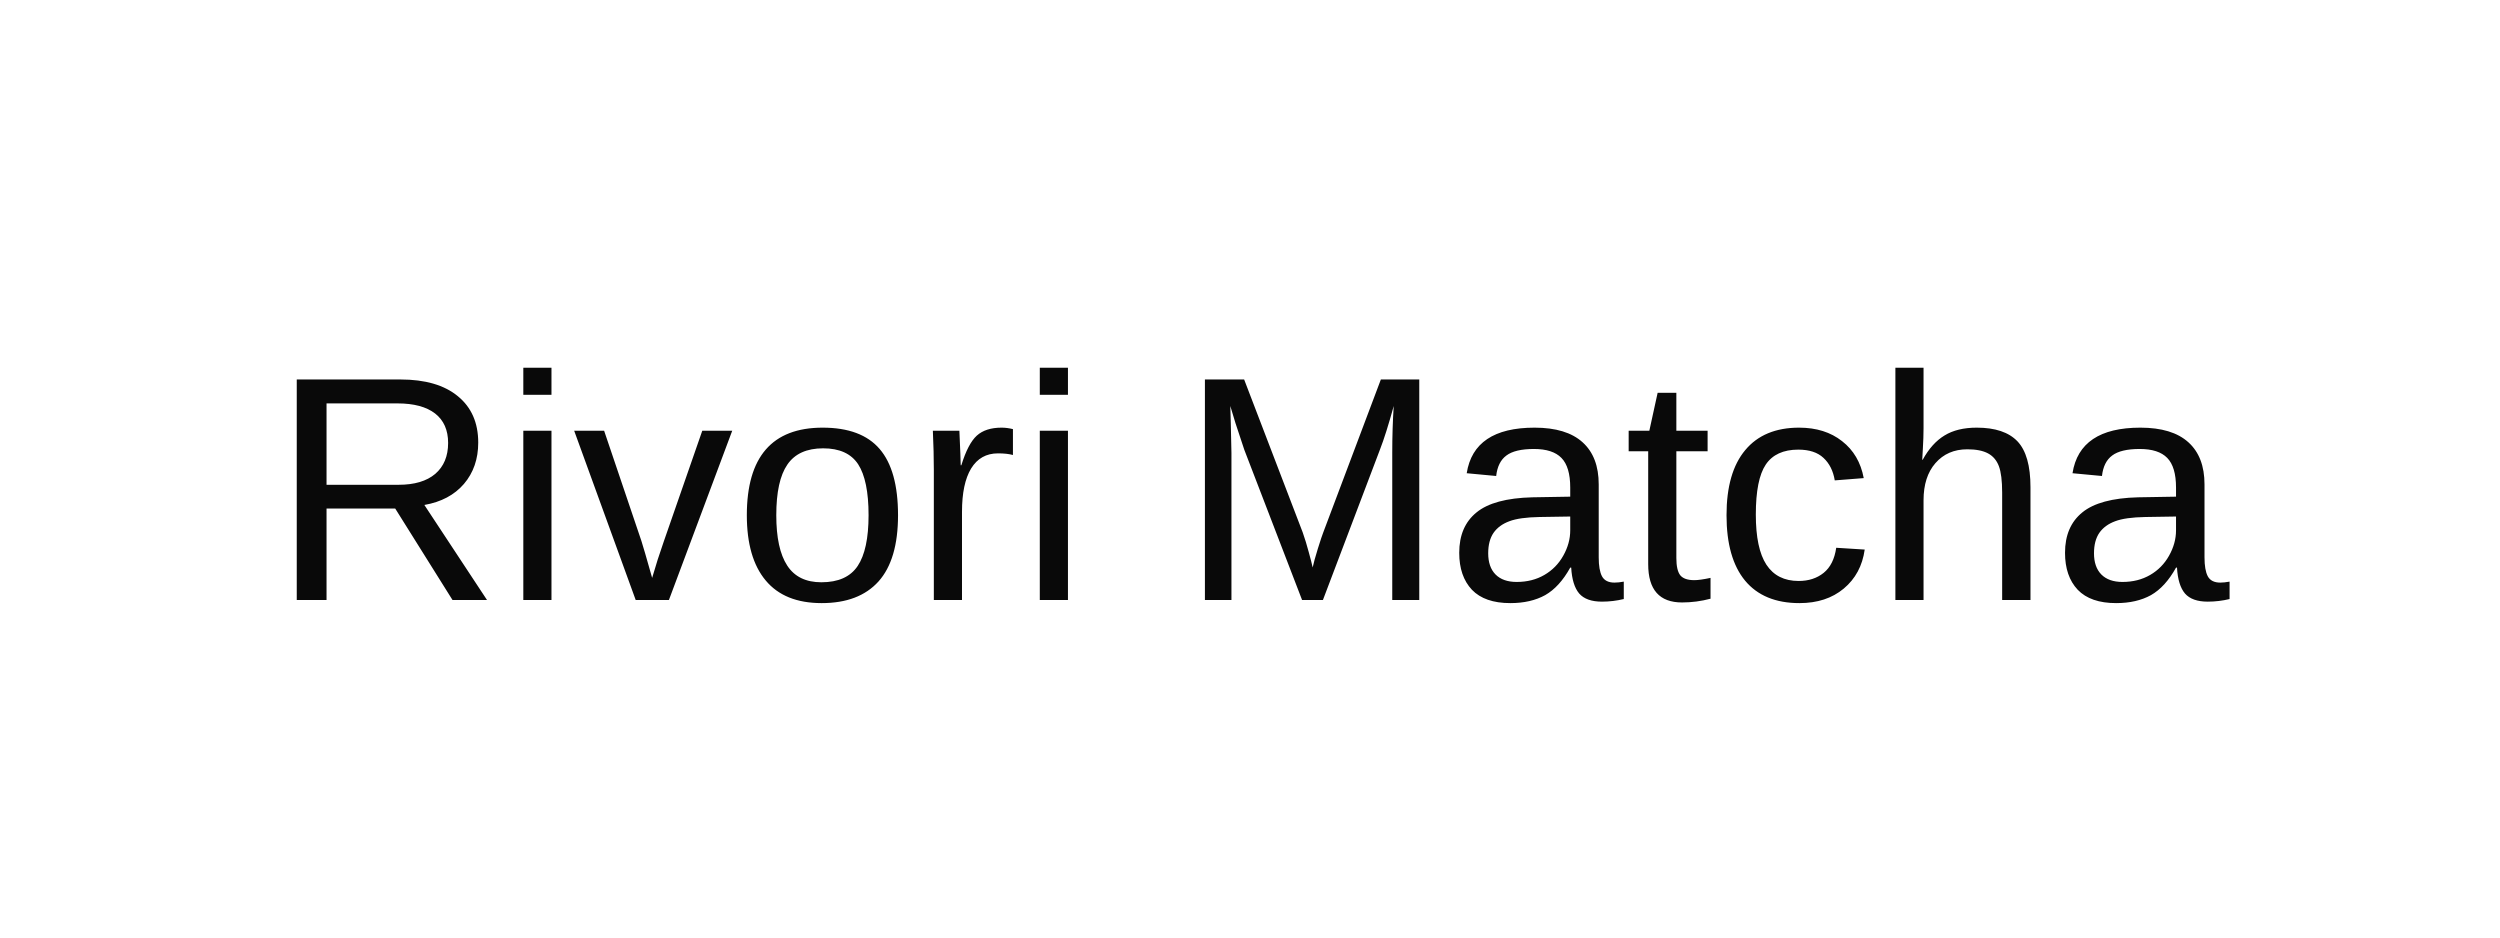
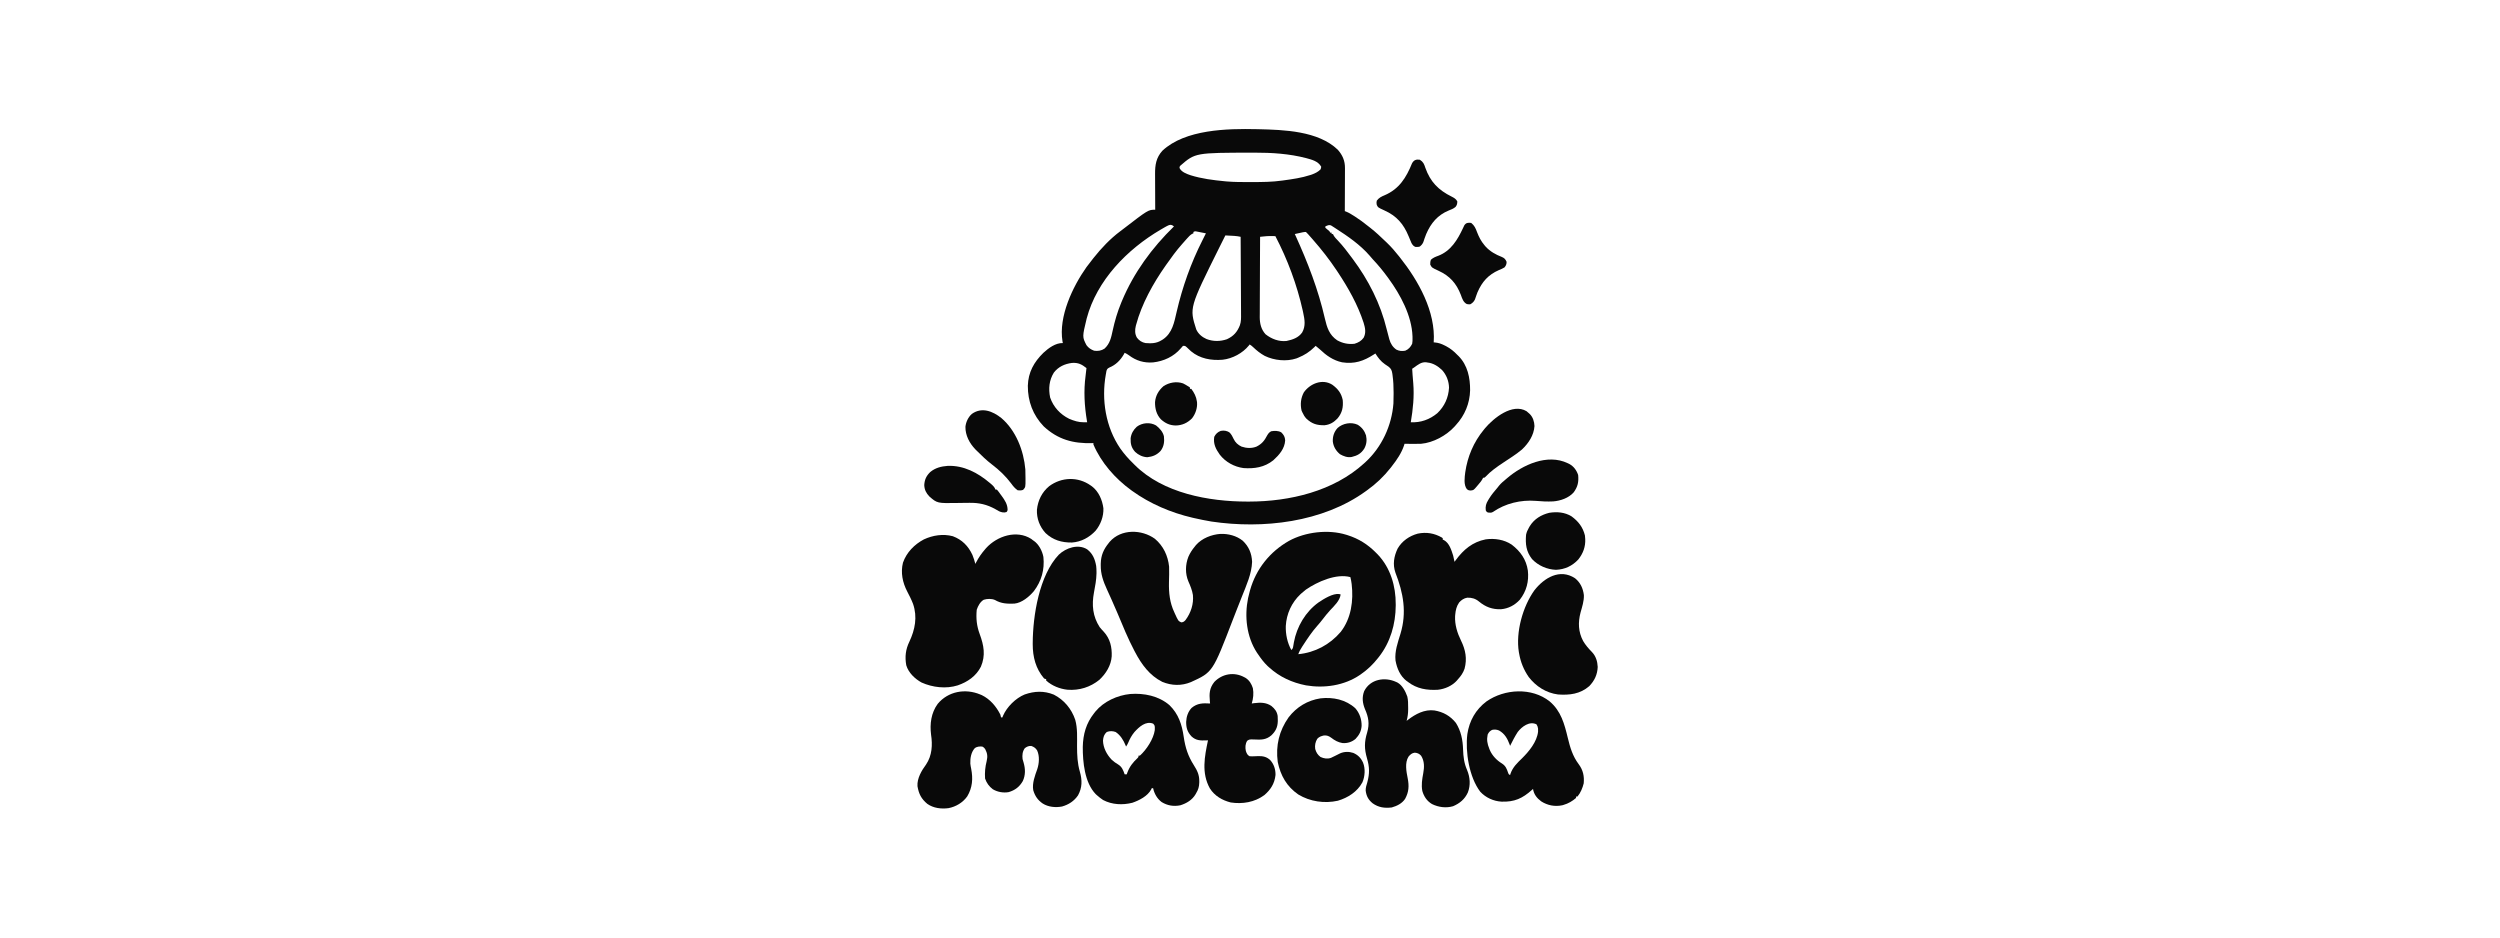
- <svg xmlns="http://www.w3.org/2000/svg" width="240" height="90" viewBox="0 0 240 90">
-   <text x="120.0" y="57.6" text-anchor="middle" fill="#090909" font-family="Arial,sans-serif" font-size="30.769" font-weight="500">Rivori Matcha</text>
+ <svg xmlns="http://www.w3.org/2000/svg" width="240" height="90" viewBox="0 0 240 90" role="img" aria-label="Rivori Matcha">
+   <g transform="translate(86.233,12.000) scale(0.06667)">
+     <path d="M0 0 C0.85 0.02 1.71 0.04 2.59 0.05 C39.18 0.93 88.74 2.45 116.91 29.64 C123.8 37.42 127.35 45.74 127.23 56.13 C127.23 56.8 127.23 57.48 127.23 58.17 C127.23 60.37 127.21 62.58 127.2 64.78 C127.19 66.31 127.19 67.85 127.19 69.39 C127.18 73.41 127.16 77.44 127.14 81.47 C127.12 85.58 127.11 89.7 127.1 93.81 C127.08 101.88 127.04 109.94 127 118 C127.79 118.31 128.57 118.62 129.39 118.94 C133.02 120.41 136.19 122.42 139.5 124.5 C140.2 124.94 140.91 125.38 141.63 125.84 C147.9 129.83 153.78 134.21 159.57 138.86 C160.87 139.9 162.18 140.91 163.5 141.91 C171.48 148.08 178.72 155.04 186 162 C186.25 162.24 186.25 162.24 187.5 163.43 C193.88 169.54 199.56 176.07 205 183 C205.4 183.5 205.79 184 206.2 184.51 C232.91 218.09 258.11 262.73 255 307 C255.49 307.03 255.97 307.06 256.47 307.1 C261.87 307.59 266.08 309.03 270.88 311.5 C271.57 311.85 272.26 312.21 272.98 312.57 C279.24 315.89 284.09 319.87 289 325 C289.62 325.59 290.24 326.18 290.88 326.79 C303.91 340.05 307.53 358.15 307.42 376 C306.95 394.81 299.79 412.1 287 426 C286.25 426.84 285.5 427.68 284.73 428.55 C273.01 441.26 254.36 451.43 237 453 C229 453.32 221 453.19 213 453 C212.74 453.84 212.49 454.68 212.23 455.55 C208.63 466.31 201.95 476.16 195 485 C194.34 485.87 193.67 486.74 192.99 487.63 C183.2 500.06 171.89 510.85 159 520 C158.73 520.2 158.73 520.2 157.38 521.18 C95.26 566.27 9.07 576.02 -65 565 C-73.39 563.61 -81.71 561.89 -90 560 C-90.85 559.81 -91.7 559.61 -92.58 559.41 C-123.2 552.29 -153.43 539.42 -179 521 C-179.53 520.62 -180.05 520.24 -180.6 519.85 C-203.45 503.26 -223.88 480.25 -235 454 C-235 453.34 -235 452.68 -235 452 C-235.57 452.02 -236.14 452.04 -236.73 452.06 C-264.08 452.93 -286.19 446.89 -306.56 427.94 C-322.08 411.77 -329.57 391.73 -329.42 369.47 C-328.85 350.06 -320.64 335.41 -307 322.04 C-299.72 315.31 -289.39 307.59 -279 308 C-279.17 307.18 -279.34 306.36 -279.52 305.52 C-285.39 269.94 -264.86 226.74 -245.02 198.72 C-242.12 194.73 -239.08 190.85 -236 187 C-235.57 186.46 -235.15 185.91 -234.71 185.36 C-223.77 171.52 -210.73 157.76 -196.59 147.19 C-195.39 146.29 -194.2 145.39 -193.02 144.48 C-156.01 116 -156.01 116 -146 116 C-146 115.22 -146.01 114.43 -146.01 113.62 C-146.05 106.21 -146.08 98.8 -146.1 91.38 C-146.11 87.57 -146.13 83.76 -146.15 79.95 C-146.17 76.26 -146.18 72.58 -146.19 68.9 C-146.19 67.5 -146.2 66.1 -146.21 64.7 C-146.31 51.67 -144.76 41.01 -135.62 31 C-102.82 0.27 -42.19 -0.94 0 0 Z M-109.81 52.56 C-111 54 -111 54 -111 55.94 C-108.16 61.8 -100.88 64.33 -95.08 66.35 C-79.24 71.3 -62.47 73.42 -46 75 C-45.5 75.05 -45.5 75.05 -42.96 75.29 C-31.84 76.22 -20.71 76.2 -9.56 76.19 C-9.05 76.19 -9.05 76.19 -6.45 76.18 C8.13 76.16 22.54 76.06 37 74 C37.56 73.92 38.13 73.84 38.71 73.76 C51.76 71.96 64.89 70.13 77.44 66 C78.12 65.78 78.81 65.55 79.51 65.32 C84.06 63.68 88.56 61.48 92 58 C92.8 56.02 92.8 56.02 93 54 C88.42 46.03 79.72 43.99 71.36 41.68 C46.86 35.31 21.89 33.78 -3.31 33.81 C-4.18 33.81 -5.06 33.81 -5.95 33.81 C-88.24 33.97 -88.24 33.97 -109.81 52.56 Z M-130.28 140.13 C-131.11 140.6 -131.95 141.07 -132.8 141.56 C-133.69 142.07 -134.58 142.59 -135.5 143.12 C-136.42 143.66 -137.35 144.19 -138.3 144.74 C-186.24 172.9 -230.08 217.49 -244.69 272.6 C-251.09 299.13 -251.09 299.13 -245 311 C-242.21 314.95 -238.49 317.33 -234 319 C-228.57 319.81 -223.61 319.06 -219 316 C-211.16 308.88 -209.37 299.82 -207.24 289.91 C-204.25 276.15 -200.4 263.04 -195 250 C-194.66 249.17 -194.31 248.34 -193.96 247.48 C-176.77 206.39 -150.7 170.96 -119 140 C-120.68 138.66 -121.77 138.03 -123.92 137.74 C-126.45 138.06 -128.06 138.88 -130.28 140.13 Z M99 140 C99 140.66 99 141.32 99 142 C100.28 143.22 100.28 143.22 101.94 144.5 C104.9 146.8 104.9 146.8 106 149 C106.66 149 107.32 149 108 149 C108 149.66 108 150.32 108 151 C108.66 151 109.32 151 110 151 C110.22 151.54 110.44 152.09 110.67 152.64 C112.45 155.79 114.81 158.1 117.31 160.69 C124.52 168.31 130.77 176.57 137 185 C137.44 185.59 137.88 186.18 138.33 186.78 C161.13 217.28 178.43 251.32 187.36 288.37 C188.35 292.44 189.43 296.47 190.56 300.5 C190.74 301.16 190.91 301.83 191.09 302.51 C192.83 308.62 195.94 313.81 201.25 317.44 C205.41 319.53 209.44 319.81 214 319 C218.66 317.16 221.88 313.5 224 309 C224.56 306.21 224.57 303.53 224.5 300.69 C224.49 299.9 224.47 299.11 224.46 298.29 C223.44 268.69 207.11 238.4 190 215 C189.5 214.31 189 213.62 188.48 212.92 C181.84 203.88 174.86 195.35 167.14 187.23 C165.59 185.56 164.14 183.81 162.69 182.06 C148.88 166.21 131.52 154.32 114 143 C113.26 142.52 112.51 142.03 111.75 141.53 C111.39 141.3 111.39 141.3 109.58 140.14 C108.94 139.73 108.3 139.32 107.64 138.89 C104.43 137.14 102.16 138.67 99 140 Z M-91 148 C-91 148.66 -91 149.32 -91 150 C-91.56 150.22 -92.11 150.44 -92.68 150.67 C-95.7 152.4 -97.78 154.74 -100.06 157.31 C-100.3 157.58 -100.3 157.58 -101.52 158.93 C-103.02 160.61 -104.51 162.31 -106 164 C-106.45 164.51 -106.91 165.02 -107.37 165.55 C-115.62 174.85 -122.88 184.82 -130 195 C-130.44 195.63 -130.88 196.25 -131.34 196.9 C-148.9 221.88 -165.51 251.74 -173.44 281.44 C-173.61 282.08 -173.79 282.72 -173.97 283.37 C-175.4 289.19 -175.4 294.97 -172.31 300.25 C-169.21 304.39 -165.11 307.05 -160 308 C-151.54 308.64 -144.42 308.6 -137 304 C-136.66 303.79 -136.66 303.79 -134.92 302.75 C-121.31 293.61 -118.6 278.11 -115.17 263.17 C-106.84 227.21 -94.69 192.94 -78 160 C-77.05 158.1 -76.1 156.21 -75.16 154.31 C-74.44 152.88 -73.72 151.44 -73 150 C-75.62 149.47 -78.25 148.95 -80.88 148.44 C-81.62 148.29 -82.37 148.13 -83.14 147.98 C-83.85 147.84 -84.57 147.7 -85.3 147.56 C-85.96 147.43 -86.62 147.3 -87.3 147.16 C-89 147 -89 147 -91 148 Z M61.88 149.5 C61.55 149.57 61.55 149.57 59.88 149.93 C58.25 150.29 56.63 150.64 55 151 C55.31 151.67 55.61 152.35 55.93 153.04 C73.65 191.93 88.8 231.07 98.33 272.79 C101.29 285.61 104.6 296.21 116 304 C123.95 308.36 131.95 310.04 141 309 C146.42 307.36 150.77 304.96 154.12 300.31 C157.89 293.07 156.32 286.14 154.06 278.69 C145.59 252.7 132.05 228.69 117 206 C116.47 205.2 115.94 204.39 115.39 203.57 C104.92 187.82 93.47 173.2 81 159 C80.52 158.45 80.03 157.89 79.53 157.32 C78.15 155.75 76.77 154.18 75.38 152.62 C74.96 152.15 74.55 151.68 74.12 151.2 C73.12 150.09 72.07 149.04 71 148 C67.88 148 64.91 148.83 61.88 149.5 Z M-45 153 C-47.69 158.32 -50.35 163.66 -53 169 C-53.29 169.59 -53.59 170.17 -53.89 170.78 C-96.84 257.22 -96.84 257.22 -86.94 288.31 C-84.03 294.85 -78.53 299.36 -72.08 302.22 C-62.48 305.82 -52.57 305.84 -42.81 302.5 C-33.21 298.12 -27.83 291.99 -24.07 282.35 C-22.23 277.08 -22.34 271.78 -22.43 266.25 C-22.43 265.03 -22.43 263.81 -22.43 262.58 C-22.43 259.3 -22.46 256.02 -22.49 252.74 C-22.52 249.3 -22.53 245.86 -22.53 242.41 C-22.55 235.91 -22.59 229.41 -22.64 222.91 C-22.7 215.5 -22.72 208.09 -22.75 200.68 C-22.8 185.45 -22.89 170.23 -23 155 C-26.09 154.36 -29.05 153.85 -32.21 153.68 C-32.58 153.66 -32.58 153.66 -34.48 153.56 C-34.87 153.54 -34.87 153.54 -36.81 153.44 C-37.6 153.39 -38.39 153.35 -39.2 153.31 C-41.13 153.2 -43.07 153.1 -45 153 Z M9.77 154.51 C8.88 154.6 7.98 154.69 7.06 154.78 C6.38 154.86 5.7 154.93 5 155 C4.91 171.13 4.84 187.25 4.79 203.38 C4.77 210.86 4.74 218.35 4.7 225.84 C4.66 232.37 4.63 238.9 4.62 245.43 C4.62 248.88 4.61 252.34 4.58 255.79 C4.55 259.05 4.54 262.31 4.55 265.57 C4.55 267.32 4.52 269.07 4.5 270.82 C4.55 279.91 6.56 288.48 12.89 295.33 C21.48 302.13 32.03 306.14 43 305 C51.85 303.1 60.17 300.43 65.59 292.74 C70.83 283.46 69.23 274.31 67.06 264.25 C66.84 263.22 66.62 262.2 66.4 261.14 C58.17 224.21 44.53 187.49 27 154 C25.21 153.97 23.42 153.95 21.62 153.94 C21.13 153.93 21.13 153.93 18.6 153.9 C15.64 153.93 12.72 154.2 9.77 154.51 Z M-10 310 C-10.38 310.5 -10.76 310.99 -11.14 311.5 C-20.11 322.57 -34.76 330.43 -49 332 C-65.27 333.32 -81.59 330.54 -94.43 319.8 C-96.67 317.83 -98.82 315.81 -100.94 313.72 C-103 312 -103 312 -106 312 C-107.54 313.54 -107.54 313.54 -109.19 315.62 C-119.25 327.5 -133.77 334.15 -149.09 335.85 C-162.02 336.88 -173.59 333.41 -183.84 325.59 C-185.83 324.12 -187.76 323.03 -190 322 C-190.37 322.69 -190.73 323.38 -191.11 324.09 C-196.12 332.78 -202.83 339.51 -212.26 343.34 C-215 345 -215 345 -216.21 348 C-216.44 349.19 -216.64 350.37 -216.81 351.56 C-216.92 352.13 -217.03 352.7 -217.14 353.29 C-223.66 389.66 -217.32 429.09 -196.29 459.81 C-190.85 467.49 -184.79 474.49 -178 481 C-177.61 481.4 -177.61 481.4 -175.62 483.41 C-134.72 524.31 -68.89 536.21 -13.38 536.25 C-12.52 536.25 -11.67 536.25 -10.79 536.25 C47.68 536.18 110.82 521.38 155 481 C155.54 480.51 156.09 480.01 156.65 479.5 C180.19 457.88 194.6 426.87 197 395 C197.19 390.4 197.24 385.8 197.25 381.19 C197.25 380.55 197.25 379.92 197.25 379.27 C197.24 370.92 196.93 362.71 195.75 354.44 C195.7 354.03 195.7 354.03 195.42 351.99 C194.66 347.44 193.81 344.91 190 342 C188.27 340.79 186.51 339.6 184.75 338.44 C178.7 334.27 174.95 329.16 171 323 C170.3 323.46 169.6 323.92 168.88 324.39 C154.07 333.97 140.93 338.47 123.04 335.7 C110.13 332.91 100.36 325.88 91 317 C89.03 315.3 87.02 313.65 85 312 C84.37 312.64 83.74 313.28 83.09 313.94 C76.12 320.77 69.02 325.32 60 329 C59.12 329.36 58.24 329.72 57.33 330.09 C42.96 334.91 25.29 333.06 11.76 326.49 C5.44 323.04 0.23 318.86 -4.94 313.92 C-6.58 312.39 -8.09 311.15 -10 310 Z M227 343 C226 343.67 225 344.34 224 345 C224.14 347.25 224.29 349.5 224.44 351.75 C224.48 352.44 224.53 353.12 224.57 353.83 C224.84 357.83 225.17 361.82 225.56 365.81 C227.13 384.72 225.15 403.35 222 422 C236.2 422.83 249.32 418.06 260.25 408.94 C270.62 399.03 276.26 386.55 277.06 372.27 C276.88 362.9 273.33 353.73 266.99 346.8 C261.09 341.24 254.24 336.84 246 336 C245.44 335.9 244.88 335.8 244.31 335.7 C237.27 334.96 232.46 339.1 227 343 Z M-291.96 350.54 C-298.79 361.55 -299.89 373.74 -297.31 386.37 C-292.67 400.02 -282.82 410.64 -270 417 C-262.96 419.96 -256.38 422.17 -248.69 422.06 C-247.8 422.05 -246.92 422.04 -246.01 422.04 C-245.35 422.02 -244.68 422.01 -244 422 C-244.09 421.49 -244.17 420.97 -244.26 420.45 C-247.91 398.43 -249.2 377.3 -246.27 355.11 C-245.8 351.41 -245.4 347.71 -245 344 C-251.92 338.56 -256.83 336.01 -265.87 336.59 C-276.3 337.97 -285.35 341.98 -291.96 350.54 Z " fill="#090909" transform="translate(516,6)" />
+     <path d="M0 0 C4.95 3.07 6.24 6.29 7.94 11.56 C15.05 31.79 26.84 43.76 45.91 53.16 C49.44 54.95 52.05 56.39 54 60 C53.93 63.41 53.55 65.31 51.41 67.99 C48.32 70.57 45.16 71.74 41.44 73.19 C25.69 79.73 16.02 91.24 9.3 106.78 C7.72 110.69 6.32 114.64 5.05 118.66 C3.78 121.48 2.4 123.06 0 125 C-2 125.57 -2 125.57 -4 125.56 C-4.33 125.57 -4.33 125.57 -6 125.63 C-9.08 124.66 -10.43 122.68 -12 120 C-13.55 116.68 -14.89 113.28 -16.25 109.88 C-23.5 92.42 -33.47 80.84 -51 73 C-60.22 68.78 -60.22 68.78 -62 65 C-62.5 62.06 -62.5 62.06 -62 59 C-58.84 54.72 -55.37 53.1 -50.54 51.09 C-29.53 42.03 -19.53 25.67 -11.2 5.17 C-8.57 0.41 -5.27 -0.75 0 0 Z " fill="#090909" transform="translate(751,50)" />
+     <path d="M0 0 C4.65 3.77 6.36 7.65 8.38 13.19 C11.13 20.27 14.06 26.14 19 32 C19.3 32.35 19.3 32.35 20.8 34.13 C27.21 41.11 35.29 45.63 44.06 49 C47.84 50.61 49.35 52.27 50.95 56.02 C51.03 59.23 49.99 61.58 48 64 C45.46 65.66 42.75 66.74 39.94 67.88 C24.61 74.6 15.68 84.59 9 100 C8.58 101.12 8.16 102.25 7.76 103.38 C7.55 103.96 7.34 104.54 7.12 105.14 C6.53 106.79 5.97 108.45 5.41 110.12 C3.76 113.49 2.16 115 -1 117 C-2.88 117.35 -2.88 117.35 -4.56 117.06 C-5.12 116.99 -5.68 116.92 -6.25 116.85 C-11.35 114.37 -13.03 108.84 -14.81 103.88 C-21.28 86.97 -30.97 76.2 -47.27 68.79 C-56.67 64.44 -56.67 64.44 -59 60 C-59 57.19 -58.97 55.54 -58 53 C-54.71 50.04 -51.5 48.8 -47.38 47.31 C-29.32 40.35 -19.79 24.48 -11.95 7.76 C-11.61 7.05 -11.27 6.33 -10.92 5.6 C-10.62 4.95 -10.33 4.31 -10.02 3.65 C-7.57 -0.32 -4.44 -0.62 0 0 Z " fill="#090909" transform="translate(825,141)" />
+     <path d="M0 0 C2.42 1.21 4.69 2.48 6.96 3.95 C7.25 4.12 7.25 4.12 8.73 4.99 C9.14 5.31 9.54 5.63 9.96 5.95 C9.96 6.61 9.96 7.27 9.96 7.95 C10.62 7.95 11.28 7.95 11.96 7.95 C16.05 13.38 19.08 19.19 19.96 25.95 C20.04 26.56 20.13 27.18 20.21 27.8 C20.73 35.73 17.83 44.12 12.96 50.33 C6.37 57 -1.37 60.51 -10.66 60.64 C-19.21 60.44 -25.58 57.43 -31.91 51.7 C-38.33 44.79 -40.44 36.15 -40.31 26.96 C-39.46 17.49 -35.15 10.14 -28.04 3.95 C-19.78 -1.36 -9.42 -3.24 0 0 Z " fill="#090909" transform="translate(410.0391,372.0469)" />
+     <path d="M0 0 C8.1 5.96 12.97 12.11 15 22 C15.92 32.28 14.3 40.35 7.62 48.38 C2.24 54.07 -3.36 57.53 -11.33 58.34 C-22.15 58.46 -29.24 56.34 -37.28 48.86 C-39.79 46.14 -41.5 43.37 -43 40 C-43.41 39.11 -43.83 38.23 -44.25 37.31 C-46.33 28.13 -45.45 19.33 -41 11 C-32.12 -1.56 -14.36 -9.12 0 0 Z " fill="#090909" transform="translate(625,374)" />
+     <path d="M0 0 C1.77 1.4 1.77 1.4 3.31 2.88 C3.8 3.31 4.29 3.74 4.79 4.19 C9.29 8.81 11.16 15.04 11.41 21.39 C10.56 34.64 2.89 46.14 -6.56 55.09 C-14.96 62.13 -24.32 67.97 -33.44 74 C-42.8 80.2 -51.64 86.36 -59.31 94.62 C-60.69 95.88 -60.69 95.88 -62.69 95.88 C-62.9 96.4 -63.12 96.92 -63.34 97.46 C-65.23 100.84 -67.67 103.63 -70.19 106.56 C-70.69 107.16 -71.19 107.75 -71.7 108.36 C-76.26 113.72 -76.26 113.72 -80.56 114.19 C-83.69 113.88 -83.69 113.88 -86 112.12 C-90.78 105.75 -89.17 95.47 -88.26 87.91 C-85 65.3 -76.17 44.49 -61.69 26.88 C-61 26.02 -60.32 25.17 -59.61 24.3 C-47.3 9.8 -20.24 -12.12 0 0 Z " fill="#090909" transform="translate(904.6875,412.125)" />
+     <path d="M0 0 C21.01 17.9 32.2 46.97 34.53 74.03 C34.69 77.74 34.72 81.44 34.72 85.16 C34.73 86.12 34.74 87.08 34.76 88.07 C34.78 99.56 34.78 99.56 31.28 103.41 C28.51 104.4 26.45 104.38 23.53 104.03 C19.46 101.25 16.86 98.03 14.03 94.09 C6.22 83.65 -2.94 74.96 -13.29 67.07 C-21.23 61 -28.44 54.13 -35.47 47.03 C-36.13 46.38 -36.78 45.73 -37.46 45.07 C-45.96 36.16 -51.92 24.99 -51.75 12.5 C-50.96 5.58 -47.74 -1.34 -42.47 -5.97 C-28.18 -16.19 -12.43 -9.91 0 0 Z " fill="#090909" transform="translate(148.4688,421.9688)" />
+     <path d="M0 0 C5.14 3.98 9.83 9.19 11.34 15.63 C12.28 23.32 11.38 30.5 6.5 36.78 C1.09 42.51 -4.75 44.9 -12.5 45.78 C-19.15 45.53 -25.32 42.6 -30.12 38.09 C-35.56 32.01 -36.83 26.64 -36.59 18.47 C-35.7 11.79 -32.69 6.45 -27.75 1.91 C-20 -3.96 -8.53 -4.99 0 0 Z " fill="#090909" transform="translate(371.1836,432.5938)" />
+     <path d="M0 0 C5.93 3.56 9.97 8.77 12.09 15.34 C13.6 22.08 12.9 28.37 9.56 34.44 C5.02 41.52 -0.33 44.51 -8.44 46.44 C-14.47 47.62 -20.24 45.41 -25.44 42.44 C-31.2 37.57 -34.78 31.72 -35.71 24.21 C-36.03 16.75 -33.91 10.33 -28.9 4.75 C-21.32 -2.07 -9.4 -4.26 0 0 Z " fill="#090909" transform="translate(661.4375,431.5625)" />
+     <path d="M0 0 C2.4 2.69 3.91 5.54 5.4 8.8 C7.86 14.01 11.69 17.47 16.89 19.92 C23.92 22.28 31.51 22.68 38.44 19.86 C46.29 15.89 49.92 11.15 53.88 3.51 C55.57 0.73 56.68 -0.65 59.52 -2.2 C64.35 -3 69.69 -3.16 74.02 -0.63 C77.61 2.86 79.34 5.86 79.65 10.91 C78.95 22.88 71.08 31.87 62.55 39.59 C49.84 49.79 35.29 51.95 19.52 50.8 C6.24 48.98 -6.3 42.11 -14.56 31.41 C-20.3 23.32 -24.11 15.9 -22.48 5.8 C-20.42 1.67 -17.45 -1.16 -13.1 -2.76 C-8.45 -3.67 -3.75 -3.03 0 0 Z " fill="#090909" transform="translate(477.4766,443.1953)" />
+     <path d="M0 0 C0.74 0.35 1.48 0.7 2.24 1.06 C8.62 4.53 12.71 10.14 15 17 C15.97 26.89 14.49 33.86 8.57 41.96 C1.41 50.13 -10.43 54.16 -21 55 C-29.42 55.39 -37.71 55 -46.09 54.23 C-67.51 52.51 -89.88 57.82 -107.71 70.19 C-110.07 71.68 -112.32 71.28 -115 71 C-116.88 70 -116.88 70 -118 68 C-118.79 62.17 -117.62 58.1 -114.56 53.19 C-114.38 52.89 -114.38 52.89 -113.49 51.38 C-109.86 45.45 -105.54 40.25 -101 35 C-100.32 34.14 -99.64 33.28 -98.95 32.39 C-96 28.78 -92.57 25.97 -89 23 C-88.53 22.59 -88.06 22.19 -87.57 21.77 C-64.9 2.36 -29.41 -14.15 0 0 Z " fill="#090909" transform="translate(964,487)" />
+     <path d="M0 0 C23.18 -0.92 43.46 9.93 60.66 24.47 C61.26 24.97 61.86 25.48 62.47 25.99 C65.32 28.48 67.57 30.52 68.91 34.16 C69.57 34.16 70.23 34.16 70.91 34.16 C72.09 35.41 72.09 35.41 73.38 37.16 C73.85 37.8 74.32 38.44 74.8 39.1 C75.29 39.78 75.78 40.46 76.29 41.16 C76.77 41.8 77.25 42.45 77.75 43.12 C82.4 49.5 86.36 55.4 86.35 63.49 C85.91 65.16 85.91 65.16 84.82 66.45 C81.2 67.79 77.59 66.89 74.15 65.38 C72.34 64.41 70.56 63.39 68.79 62.34 C56.72 55.57 45.08 52.95 31.29 53.2 C29.18 53.22 27.07 53.24 24.96 53.26 C21.66 53.3 18.37 53.34 15.07 53.4 C-14.92 53.92 -14.92 53.92 -26.21 44.13 C-30.9 39.2 -33.34 34.52 -33.65 27.66 C-33.21 19.77 -30.69 14.35 -25.02 8.84 C-17.7 2.79 -9.27 0.69 0 0 Z " fill="#090909" transform="translate(71.08594,490.8438)" />
+     <path d="M0 0 C0.32 0.22 0.32 0.22 1.93 1.34 C11.69 8.84 16.77 20.88 18.38 32.81 C18.9 44.36 14.43 56.54 7.03 65.34 C-2.09 74.99 -13.54 81.27 -26.91 82.2 C-41.5 82.42 -54.21 78.71 -64.94 68.56 C-73.43 59.22 -77.83 47.65 -77.32 34.97 C-75.89 21.58 -70.22 9.84 -59.79 1.16 C-41.91 -12.17 -18.24 -12.9 0 0 Z " fill="#090909" transform="translate(277,519)" />
+     <path d="M0 0 C9.92 7.28 16.3 15.53 19.29 27.49 C19.37 28.48 19.45 29.47 19.54 30.49 C19.6 31.19 19.67 31.9 19.73 32.62 C20.28 43.68 16.65 53.39 9.86 61.98 C1.12 71.43 -9.58 76.45 -22.46 76.99 C-35.36 76.48 -47.98 70.98 -56.86 61.55 C-65.39 50.57 -66.56 39.94 -65.46 26.49 C-64.66 22.74 -63.4 19.78 -61.46 16.49 C-60.97 15.64 -60.49 14.79 -59.99 13.92 C-53.54 3.71 -43.73 -2.21 -32.11 -5.09 C-20.95 -6.85 -9.8 -6 0 0 Z " fill="#090909" transform="translate(969.4609,563.5078)" />
+     <path d="M0 0 C12.21 10.29 18.83 24.44 20.48 40.18 C20.73 47.58 20.47 55.01 20.28 62.41 C19.92 77.66 21.34 91.92 27.98 105.87 C28.26 106.5 28.54 107.14 28.83 107.79 C33.6 118.26 33.6 118.26 37.91 120.37 C40.98 120.14 42.22 119.17 44.22 116.88 C51.86 106.55 56.01 93.86 54.76 81.01 C53.71 74.24 51.02 67.66 48.25 61.42 C43.48 50.24 43.8 37.24 48.21 25.96 C50.58 20.48 53.68 15.76 57.48 11.18 C57.75 10.83 57.75 10.83 59.14 9.07 C67.83 -0.8 81.52 -6.11 94.36 -7.03 C105.77 -7.42 117.43 -4.44 126.48 2.78 C135.31 11.15 139.41 21.05 139.98 33.18 C139.33 50.53 131.67 67.22 125.35 83.12 C124.49 85.3 123.63 87.48 122.78 89.67 C121.1 93.93 119.42 98.19 117.73 102.46 C115.85 107.21 114 111.98 112.17 116.75 C83.23 192.1 83.23 192.1 51.8 206.4 C38.34 211.99 24.16 211.56 10.67 206.03 C-7.64 196.85 -19.22 180.85 -28.52 163.18 C-28.83 162.59 -29.15 162.01 -29.47 161.41 C-38.79 143.74 -46.33 125.13 -54.03 106.72 C-56.81 100.09 -59.71 93.51 -62.67 86.96 C-63.03 86.16 -63.39 85.36 -63.76 84.54 C-65.54 80.59 -67.32 76.65 -69.13 72.71 C-74.28 61.37 -78.12 50.84 -77.96 38.18 C-77.95 37.32 -77.94 36.46 -77.94 35.57 C-77.63 23.91 -73.92 15.25 -66.52 6.18 C-66.02 5.54 -65.52 4.91 -65.01 4.25 C-48.54 -14.46 -19 -13.71 0 0 Z " fill="#090909" transform="translate(369.5234,595.8203)" />
+     <path d="M0 0 C0.63 0.19 1.26 0.39 1.91 0.59 C17.99 5.66 31.22 14.01 43 26 C43.81 26.81 44.62 27.63 45.46 28.46 C63.79 47.76 71.47 74.02 71.31 100.19 C71.31 100.51 71.31 100.51 71.31 102.11 C71.16 128.55 63.62 155 47 176 C46.59 176.53 46.18 177.06 45.75 177.6 C38.5 186.8 30.63 194.32 21 201 C20.76 201.17 20.76 201.17 19.52 202.03 C-2.78 217.18 -31.67 221.36 -57.88 216.88 C-77.91 212.95 -95.87 204.8 -111 191 C-111.72 190.35 -112.43 189.71 -113.17 189.04 C-118.56 183.92 -122.84 178.14 -127 172 C-127.52 171.24 -128.05 170.49 -128.59 169.71 C-143.45 146.81 -146.64 117.7 -141.31 91.31 C-140.62 88.19 -139.84 85.09 -139 82 C-138.82 81.32 -138.64 80.65 -138.45 79.95 C-129.89 49.32 -109.84 24.39 -82.34 8.8 C-58.79 -4.08 -25.9 -8.03 0 0 Z M-57.95 78.96 C-60.07 80.55 -62.05 82.2 -64 84 C-64.61 84.54 -65.21 85.08 -65.84 85.63 C-78.6 97.62 -86.02 114.01 -86.98 131.4 C-87.35 143.29 -84.77 155.56 -79 166 C-76.74 163.74 -76.65 163.04 -76.18 159.99 C-76.04 159.18 -75.9 158.36 -75.76 157.53 C-75.61 156.65 -75.46 155.78 -75.31 154.88 C-71.13 132.25 -58.54 110.82 -39.65 97.33 C-32.28 92.42 -19.28 84.18 -10.12 85.38 C-9.77 85.48 -9.77 85.48 -8 86 C-9.17 94.96 -17.09 102.27 -23.07 108.66 C-27.01 112.91 -30.56 117.43 -34.1 122.02 C-36.48 125.09 -38.89 128.07 -41.5 130.94 C-49.22 139.62 -55.73 149.41 -62.06 159.12 C-62.53 159.84 -62.99 160.55 -63.47 161.28 C-65.71 164.76 -67.64 168.06 -69 172 C-45.01 169.74 -23.57 158.21 -8 140 C7.27 120.52 10.7 94.8 7.85 70.89 C7.41 67.52 6.86 64.29 6 61 C-14.39 55.48 -41.59 67.74 -57.95 78.96 Z " fill="#090909" transform="translate(645,590)" />
+     <path d="M0 0 C0.2 0.16 0.2 0.16 1.19 0.96 C1.19 1.62 1.19 2.28 1.19 2.96 C1.79 3.22 2.39 3.48 3 3.75 C10.76 8.04 13.62 18.01 16.19 25.96 C16.98 28.94 17.66 31.92 18.19 34.96 C18.76 34.18 19.32 33.39 19.91 32.58 C31.01 17.41 44.07 6.37 63.12 2.59 C76.01 0.84 89.57 2.89 100.5 10.21 C113.02 19.77 121.48 31.65 123.76 47.53 C125.51 63.05 121.8 77.24 112.15 89.56 C104.93 97.41 95.76 102.29 85.09 103.23 C72.59 103.61 62.92 100.06 53.32 92.08 C48.2 87.87 43.03 86.42 36.5 86.58 C31.78 87.36 28.05 89.9 24.87 93.42 C21.13 98.66 19.72 104.64 19.19 110.96 C19.12 111.72 19.06 112.47 18.99 113.25 C18.44 125.75 22.16 137.49 27.6 148.58 C34.05 161.74 36.47 174.55 32.62 188.84 C30.52 194.88 27.5 199.29 23.19 203.96 C22.66 204.59 22.14 205.21 21.6 205.86 C14.73 213.55 4.32 218.1 -5.88 219.18 C-21.77 220.07 -35.98 217.76 -48.81 207.96 C-49.47 207.5 -50.12 207.04 -50.79 206.56 C-60.14 199.42 -64.82 188.24 -66.81 176.96 C-68.17 163.85 -63.48 151.01 -59.69 138.65 C-50.34 107.87 -55.5 79.81 -66.94 50.49 C-71.1 38.47 -69.04 27.14 -63.81 15.96 C-57.52 5.01 -46.85 -2.36 -34.77 -5.64 C-22.32 -8.18 -10.9 -6.25 0 0 Z " fill="#090909" transform="translate(782.8125,594.0391)" />
+     <path d="M0 0 C0.87 0.68 1.73 1.36 2.62 2.06 C3.1 2.37 3.58 2.68 4.07 3 C11.18 8.04 16.04 17.62 17.62 26.06 C19.48 44.28 14.97 60.69 3.81 75.38 C-2.86 83.28 -13.44 92.2 -24.21 93.24 C-34.67 93.55 -43.01 93.38 -52.27 87.95 C-57.03 85.94 -63.42 86.12 -68.32 87.68 C-73.44 90.7 -76.55 96.58 -78.38 102.06 C-79.56 114.44 -78.43 125.5 -74.1 137.09 C-68.14 153.26 -65.38 167.71 -72.38 184.06 C-79.47 197.81 -91.41 205.95 -105.69 210.94 C-122.55 216.25 -141.76 214 -157.75 206.88 C-167.45 201.56 -176.66 192.79 -179.86 181.96 C-182.02 169.76 -180.79 159.2 -175.38 148.06 C-167.21 130.66 -163.61 112.53 -170.03 93.77 C-172.38 87.54 -175.43 81.61 -178.51 75.71 C-185.18 62.88 -188.14 48.67 -184.61 34.31 C-179.44 19.47 -168.14 8 -154.44 0.75 C-141.56 -5.23 -126.79 -7.53 -112.81 -3.81 C-99.45 1.22 -90.6 10.2 -84.59 23.08 C-82.86 27.32 -81.5 31.62 -80.38 36.06 C-80.03 35.38 -79.69 34.71 -79.34 34.01 C-75.69 27 -71.58 21.03 -66.38 15.06 C-65.86 14.45 -65.34 13.83 -64.8 13.2 C-49 -4.12 -21.01 -13.34 0 0 Z " fill="#090909" transform="translate(191.375,595.9375)" />
+     <path d="M0 0 C8.1 6.3 11.26 14.15 13 24 C13.32 26.74 13.43 29.43 13.44 32.19 C13.44 32.97 13.45 33.75 13.45 34.56 C13.28 43.94 11.52 53.13 9.78 62.33 C6.45 80.16 7.99 96.54 18 112 C19.93 114.41 21.95 116.63 24.08 118.87 C33.15 128.93 35.83 140.88 35.34 154.07 C34.45 167.24 27.07 178.97 17.62 187.87 C4.48 198.54 -11.38 203.46 -28.27 202.18 C-39.36 201.02 -50.65 196.5 -59 189 C-59 188.34 -59 187.68 -59 187 C-59.99 186.67 -60.98 186.34 -62 186 C-74.06 171.83 -78.4 154.99 -78.38 136.62 C-78.37 136.05 -78.37 135.47 -78.37 134.87 C-78.21 95.32 -68.92 37.22 -40.82 7.71 C-30.58 -2.03 -13.11 -8.15 0 0 Z " fill="#090909" transform="translate(272,611)" />
+     <path d="M0 0 C7.75 6.25 11.49 14.46 12.72 24.23 C13.06 32.85 10.18 41.13 7.93 49.36 C4.17 63.59 4.65 77.18 11.64 90.35 C15.05 96.13 19.54 101.37 24.25 106.12 C29.99 112.04 32.27 119.67 32.64 127.75 C32.11 138.85 28.14 147.32 20.48 155.34 C7.32 166.73 -7.8 168.49 -24.52 167.34 C-41.63 165.12 -56.23 155.74 -66.7 142.21 C-73.87 131.83 -78.38 120.76 -80.52 108.34 C-80.58 108 -80.58 108 -80.91 106.28 C-85.55 77.54 -75.32 40.79 -58.52 17.34 C-44.5 -0.59 -21.84 -14.41 0 0 Z " fill="#090909" transform="translate(974.5156,652.6602)" />
+     <path d="M0 0 C0.66 0.35 1.32 0.7 2 1.06 C7.53 4.49 10.64 9.79 12.62 15.92 C13.98 23.37 13.21 30.82 11 38 C12.13 37.84 13.27 37.67 14.44 37.5 C23.39 36.43 31.49 36.28 39.24 41.51 C44.17 45.53 47.26 49.52 48.31 55.9 C48.47 57.88 48.52 59.82 48.5 61.81 C48.5 62.16 48.5 62.16 48.48 63.93 C48.19 72.32 45.25 78.19 39.12 83.94 C31.41 90.51 24.21 90.28 14.47 89.79 C7.61 89.59 7.61 89.59 4.41 91.71 C1.65 96.2 1.4 101.25 2.51 106.36 C3.74 109.91 4.58 112.2 8 114 C10.05 114.16 10.05 114.16 12.39 114.05 C13.24 114.03 14.1 114.01 14.98 113.98 C16.77 113.91 18.55 113.83 20.33 113.75 C27.09 113.57 32.48 114.73 37.55 119.45 C42.94 125.29 45.37 133.04 45.21 140.92 C43.95 153.13 38.23 162.18 29 170 C14.99 180.25 -2.34 183.07 -19.27 180.5 C-31.57 177.39 -42.38 171.08 -49.31 160.25 C-61.63 138.08 -56.94 114.45 -52 91 C-52.92 91.05 -53.84 91.09 -54.78 91.14 C-63.04 91.44 -69.34 91.31 -75.71 85.42 C-81.71 78.94 -83.49 73.11 -83.42 64.34 C-83.13 56.98 -80.72 49.75 -75.58 44.32 C-67.31 37.42 -59.21 37.39 -49 38 C-49.11 36.95 -49.21 35.9 -49.32 34.82 C-50.32 23.82 -50 15.79 -42.79 6.85 C-31.39 -4.92 -14.46 -7.75 0 0 Z " fill="#090909" transform="translate(498,795)" />
+     <path d="M0 0 C0.29 0.13 0.29 0.13 1.77 0.8 C8.87 4.75 13.39 13.6 16 21 C17.19 26.11 17.18 31.03 17.19 36.25 C17.2 37.15 17.21 38.06 17.22 38.99 C17.24 44.92 16.55 50.28 15 56 C15.33 55.74 15.33 55.74 17.02 54.43 C27.9 46.12 40.78 39.19 55 41 C67.81 43.17 77.83 48.8 86 59 C93.41 70.84 95.85 83.48 96.29 97.21 C96.64 107.81 97.77 117 102.06 126.81 C106.39 137.19 107.28 148.65 103.14 159.18 C98.72 168.76 91.68 174.71 81.93 178.89 C71.79 181.88 60.94 180.41 51.59 175.82 C44.3 171.52 40 165.09 37.62 157 C35.96 148.32 37.32 140.09 38.93 131.51 C40.54 122.77 40.82 114.14 35.93 106.29 C33.34 103.34 30.59 102.08 26.77 101.81 C22.65 102.25 20.27 104.5 17.74 107.49 C12.12 116.38 14.64 129.01 16.56 138.75 C18.69 149.72 18.29 158.33 12.8 168.36 C8.21 175.08 1.27 178.48 -6.38 180.69 C-16.68 181.91 -25.43 180.78 -33.99 174.64 C-40.15 169.61 -43.02 164.18 -43.96 156.29 C-44.04 152.11 -42.73 148.29 -41.56 144.31 C-38.18 131.56 -38.35 122.71 -42 110.12 C-46.05 96.14 -46 86.5 -41.8 72.63 C-38.15 60.22 -39.85 50.62 -45 39 C-48.52 30.33 -49.52 22.09 -46.09 13.16 C-37.38 -4.15 -16.43 -7.65 0 0 Z " fill="#090909" transform="translate(717,802)" />
+     <path d="M0 0 C0.39 0.16 0.39 0.16 2.38 0.99 C14.32 6.84 23.14 17.29 29 29 C29.71 31.38 29.71 31.38 30 33 C30.66 33 31.32 33 32 33 C32.26 32.28 32.52 31.56 32.78 30.82 C38.37 17.88 51.04 5.34 64 0 C78.2 -4.95 91.91 -5.52 105.99 0.22 C120.83 7.79 131.51 20.75 136.83 36.44 C140.28 48.8 139.44 61.77 139.44 74.5 C139.45 87.26 139.94 99.04 143.53 111.34 C146.94 123.37 146.98 134.07 140.87 145.23 C135.32 153.45 127.32 158.65 117.88 161.31 C108.56 163.1 98.09 162.12 90 157 C82.85 152.11 78.8 146.15 76.37 137.85 C74.61 127.9 78.81 116.9 82.13 107.62 C84.92 99.19 85.69 88.83 81.98 80.59 C79.85 77.13 77.26 75.44 73.5 74.12 C69.76 73.94 67.29 75.05 64.31 77.25 C60.82 81.91 60.33 87.39 61 93 C61.47 94.74 61.97 96.47 62.5 98.19 C65.1 107.16 65.31 116.15 61.32 124.72 C56.52 133.03 50.21 137.86 41 140.59 C33.32 142 24.77 140.47 18.12 136.44 C12.82 132.52 9.08 127.24 7 121 C6.43 112.18 7.13 104.43 9.32 95.87 C10.91 89.17 10.34 84.77 7.17 78.66 C5.89 76.84 5.02 75.95 3 75 C-0.71 74.67 -4.44 74.96 -7.59 77.06 C-13.13 83.02 -14.47 91.61 -14.24 99.46 C-14 102.04 -13.54 104.47 -13 107 C-10.22 121.2 -11.16 134.23 -18.69 146.75 C-25.03 155.68 -34.97 161.65 -45.66 163.68 C-56.08 165.09 -67.35 163.73 -76.12 157.55 C-84.9 150.28 -88.45 143.1 -90.34 132 C-91.02 120.67 -84.38 109.56 -77.94 100.81 C-69.31 87.99 -68.49 72.68 -70.77 57.82 C-72.72 42.2 -70.66 26.61 -61.29 13.62 C-46.18 -4.66 -21.37 -8.96 0 0 Z " fill="#090909" transform="translate(118,820)" />
+     <path d="M0 0 C16.33 13.84 21.2 32.34 26.05 52.4 C29.44 66.4 33.06 78.76 41.84 90.48 C48.06 98.82 49.98 107.65 49 118 C47.32 124.71 44.5 131.66 40 137 C39.34 137 38.68 137 38 137 C38 137.66 38 138.32 38 139 C32.62 143.58 26.8 147.07 20 149 C19.39 149.18 18.78 149.37 18.16 149.55 C7.34 151.79 -3.06 149.78 -12.25 143.88 C-18.48 139.25 -22.79 133.76 -24 126 C-24.46 126.42 -24.92 126.85 -25.4 127.29 C-39.26 139.75 -50.75 144.93 -69.34 144.32 C-80.88 143.68 -92.12 138.59 -100 130 C-115.84 109.29 -121.78 72.53 -118.54 46.93 C-115.65 27.83 -106.53 11.71 -91 0 C-64.86 -18.18 -25.71 -20.42 0 0 Z M-46 44 C-50.14 50.39 -53.63 57.17 -57 64 C-57.22 63.37 -57.44 62.74 -57.66 62.09 C-60.84 53.52 -64.75 46.46 -72.92 41.85 C-76.37 40.44 -79.37 40.17 -83 41 C-86.34 42.89 -87.66 44.29 -89.31 47.75 C-90.89 55.22 -89.85 60.96 -87 68 C-86.74 68.66 -86.49 69.32 -86.23 70 C-82.62 78.21 -76.33 84.73 -68.75 89.38 C-63.49 92.77 -61.86 96.82 -59.94 102.52 C-59 105 -59 105 -57 106 C-56.82 105.39 -56.63 104.79 -56.44 104.16 C-53.13 94.6 -46.69 88.61 -39.56 81.69 C-29.6 71.79 -18.33 58.07 -16.73 43.59 C-16.74 43.22 -16.74 43.22 -16.75 41.38 C-16.74 40.64 -16.74 39.91 -16.73 39.15 C-17.04 36.7 -17.7 35.09 -19 33 C-29.08 27.96 -40.05 36.27 -46 44 Z " fill="#090909" transform="translate(938,830)" />
+     <path d="M0 0 C13.09 12.68 18.03 27.97 20.58 45.56 C22.87 61.17 26.72 73.29 35.28 86.69 C40.08 94.21 43.14 100.6 43 109.62 C42.99 110.32 42.99 111.02 42.98 111.74 C42.81 117.43 41.58 121.82 38.56 126.69 C38.27 127.22 37.99 127.76 37.69 128.31 C32.85 136.61 24.64 141.5 15.68 144.27 C5.99 146.18 -2.81 144.74 -11.18 139.62 C-17.66 134.8 -21.78 127.48 -23.44 119.69 C-24.1 119.69 -24.76 119.69 -25.44 119.69 C-25.71 120.28 -25.98 120.87 -26.27 121.48 C-31.34 131.03 -43.46 137.23 -53.38 140.62 C-67.32 144.15 -82.59 143.48 -95.44 136.69 C-98.67 134.58 -101.57 132.27 -104.44 129.69 C-104.98 129.2 -105.53 128.71 -106.09 128.21 C-122.11 111.72 -124.84 81.97 -124.74 60.19 C-124.35 42.06 -119.88 25.99 -108.44 11.69 C-107.79 10.86 -107.15 10.02 -106.48 9.17 C-94.47 -5.31 -75.06 -14.13 -56.44 -16 C-36.43 -17.49 -15.56 -13.3 0 0 Z M-50.32 38.75 C-54.31 43.58 -56.99 48.53 -59.39 54.3 C-60.27 56.29 -61.16 57.94 -62.44 59.69 C-62.66 59.13 -62.88 58.57 -63.1 58 C-66.31 50.28 -70.41 43.44 -77.44 38.69 C-81.99 37.17 -85.73 37.07 -90.19 38.69 C-94.1 42.17 -95.22 46.01 -95.64 51.16 C-95.33 61.56 -90.17 71.28 -83.06 78.69 C-80.12 81.43 -77.15 83.53 -73.69 85.56 C-68.26 88.91 -66.5 93.86 -64.44 99.69 C-63.45 99.69 -62.46 99.69 -61.44 99.69 C-61.18 98.94 -60.92 98.19 -60.66 97.41 C-57.29 88.41 -52.72 82.61 -45.66 76.04 C-44.44 74.69 -44.44 74.69 -44.44 72.69 C-43.78 72.69 -43.12 72.69 -42.44 72.69 C-33 64.27 -22.83 48.69 -21.07 36.05 C-20.88 29.5 -20.88 29.5 -23.44 26.69 C-34.08 22.43 -43.71 31.48 -50.32 38.75 Z " fill="#090909" transform="translate(390.4375,835.3125)" />
+     <path d="M0 0 C6.23 7.25 9.23 16.06 9.06 25.52 C8.47 33.19 5.53 38.66 0.23 44.21 C-5.19 48.69 -11.33 50.57 -18.33 50.16 C-24.73 49.15 -29.62 46.37 -34.7 42.48 C-38.09 40 -40.91 38.85 -45.14 39.16 C-49 40.04 -52.09 41.01 -54.79 43.98 C-57.53 48.4 -58.54 53.49 -57.77 58.64 C-56.27 63.71 -54.33 66.95 -50.14 70.16 C-45.24 72.4 -40.19 73.24 -35.05 71.43 C-32.81 70.42 -30.63 69.35 -28.45 68.23 C-26.97 67.49 -25.49 66.75 -24 66.01 C-23.36 65.68 -22.71 65.35 -22.04 65.01 C-16.04 62.34 -9.22 62.24 -3.02 64.29 C3.82 67.22 8.08 71.6 11.13 78.33 C14.6 87.08 13.89 98.01 10.24 106.61 C2.87 120.24 -10.51 128.8 -25.14 133.16 C-44.42 137.46 -65.32 134.41 -82.14 124.16 C-98.9 112.56 -107.61 97.01 -111.72 77.4 C-114.81 53.7 -109.76 32.58 -96.08 13.1 C-84.53 -1.86 -68.86 -11.37 -50.08 -14.27 C-32 -16.27 -13.79 -12.52 0 0 Z " fill="#090909" transform="translate(658.1406,839.8359)" />
+   </g>
</svg>
